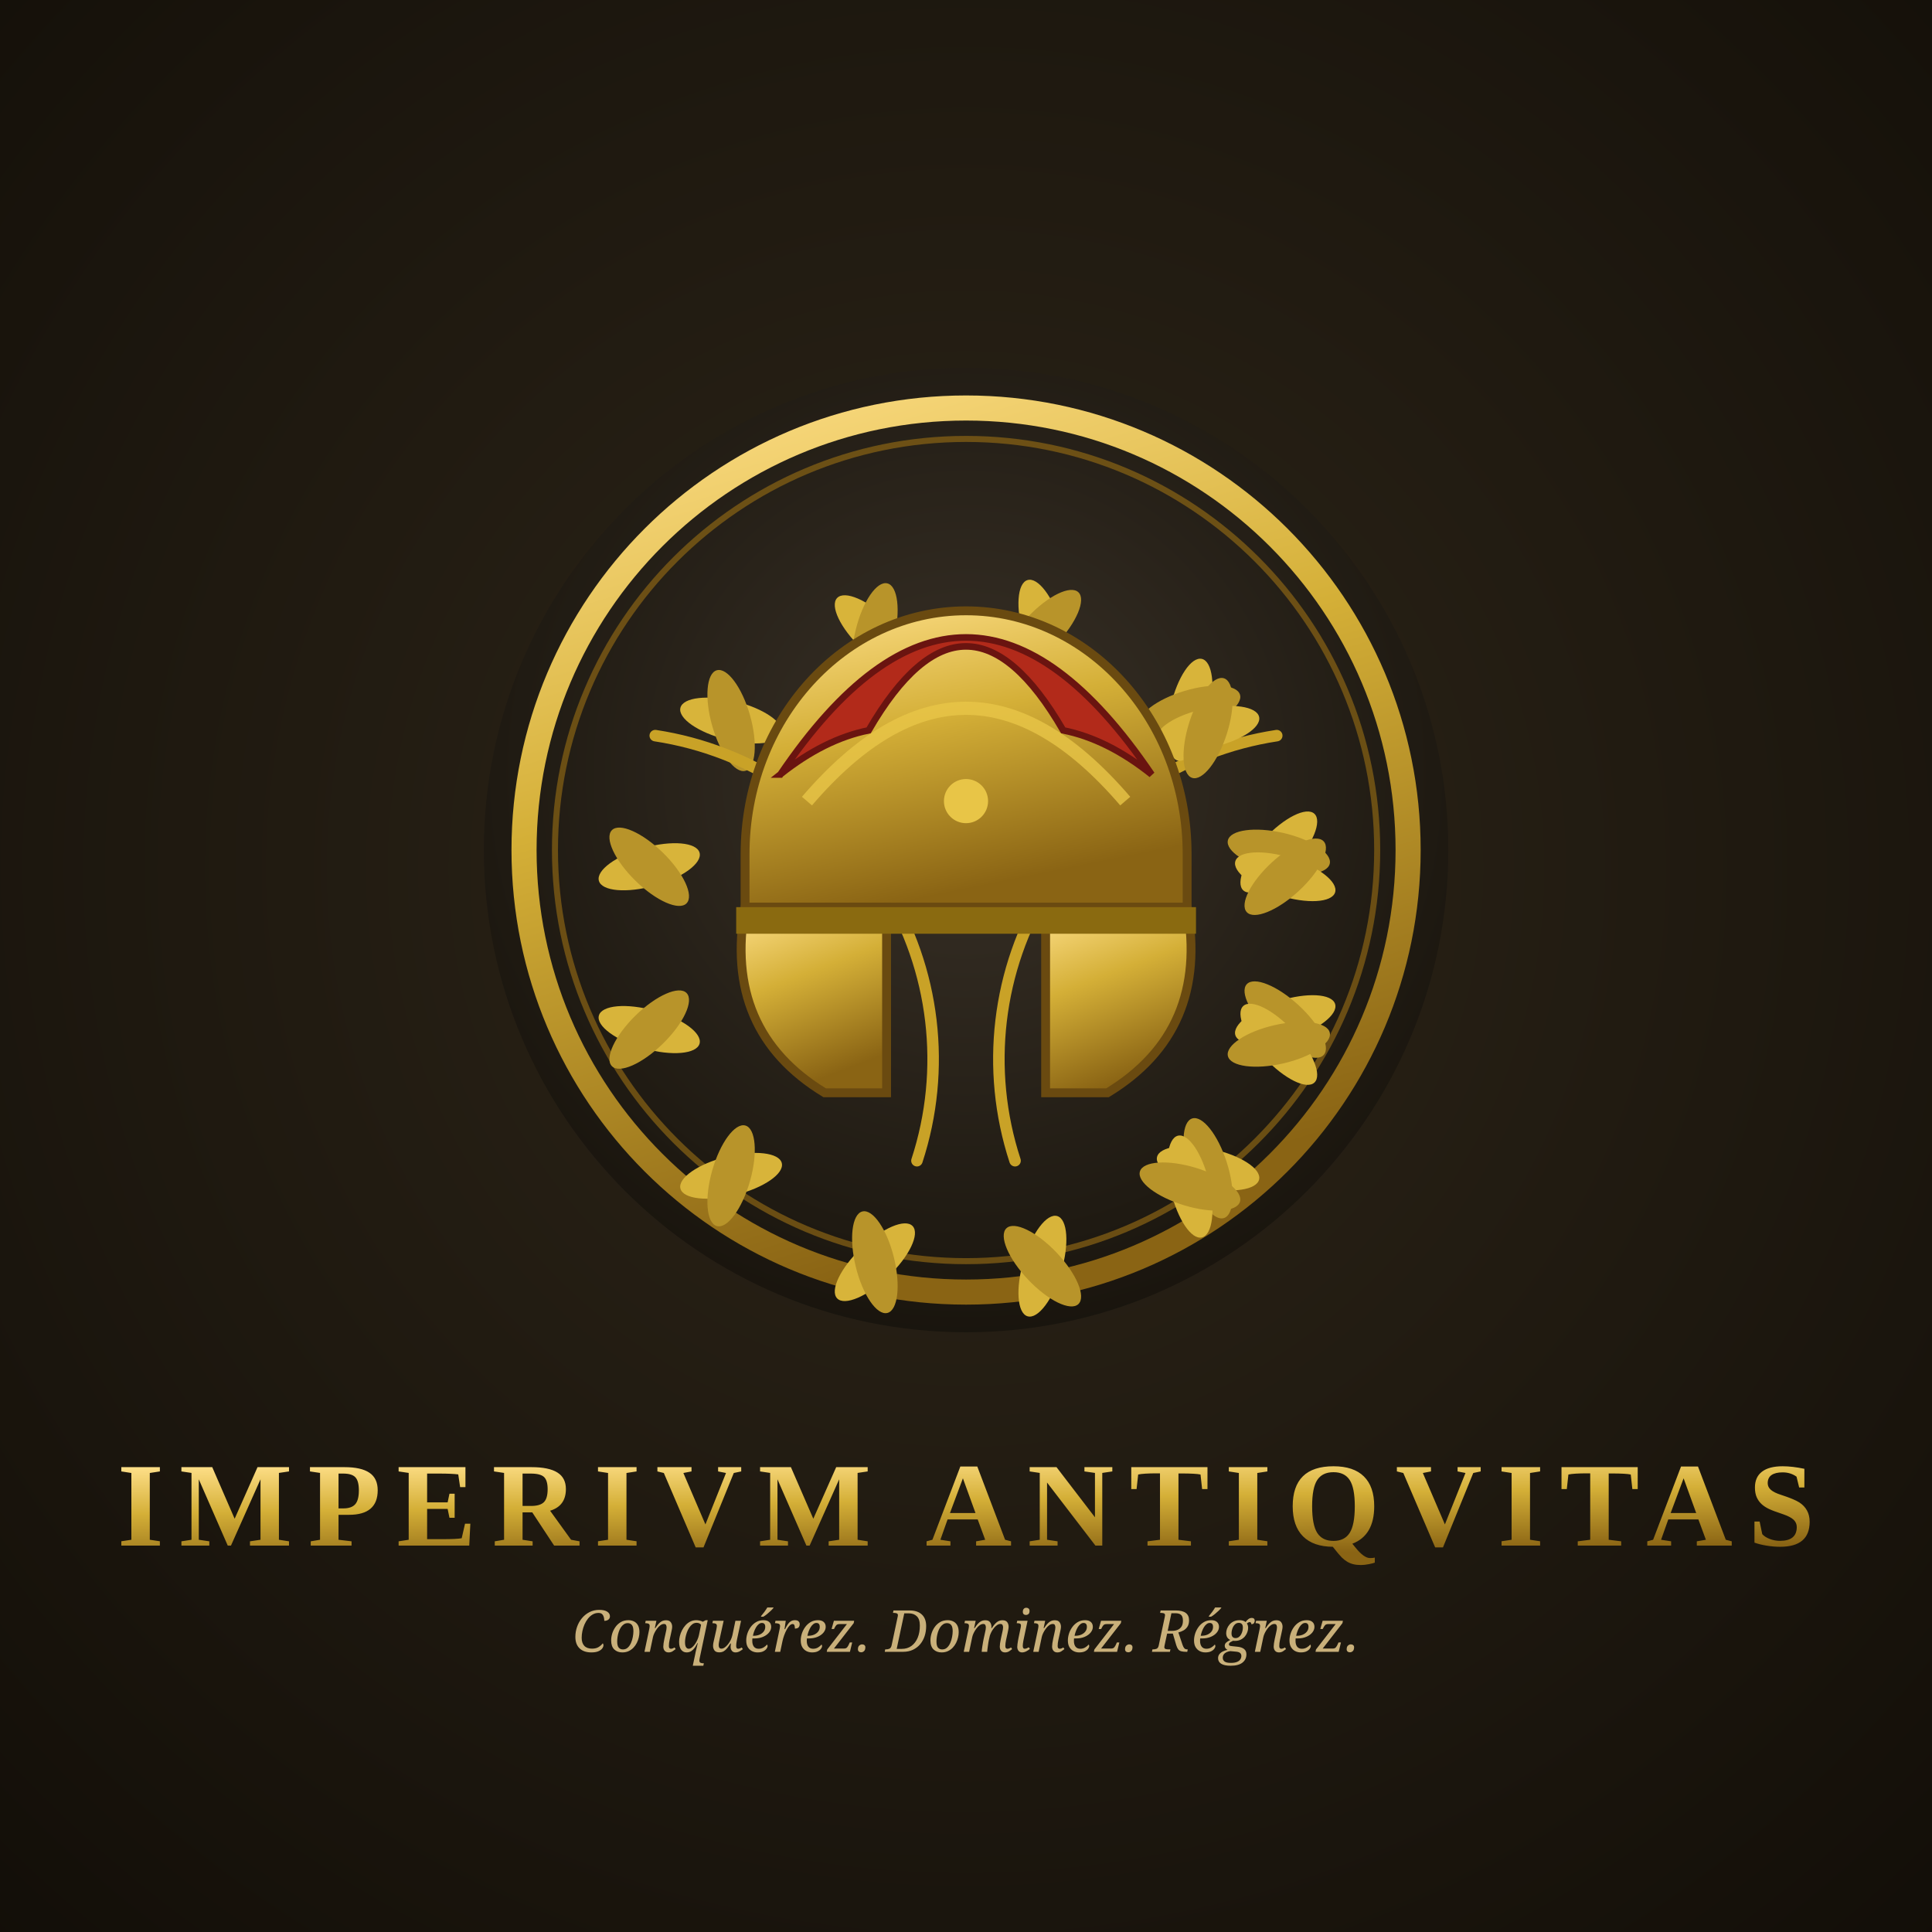
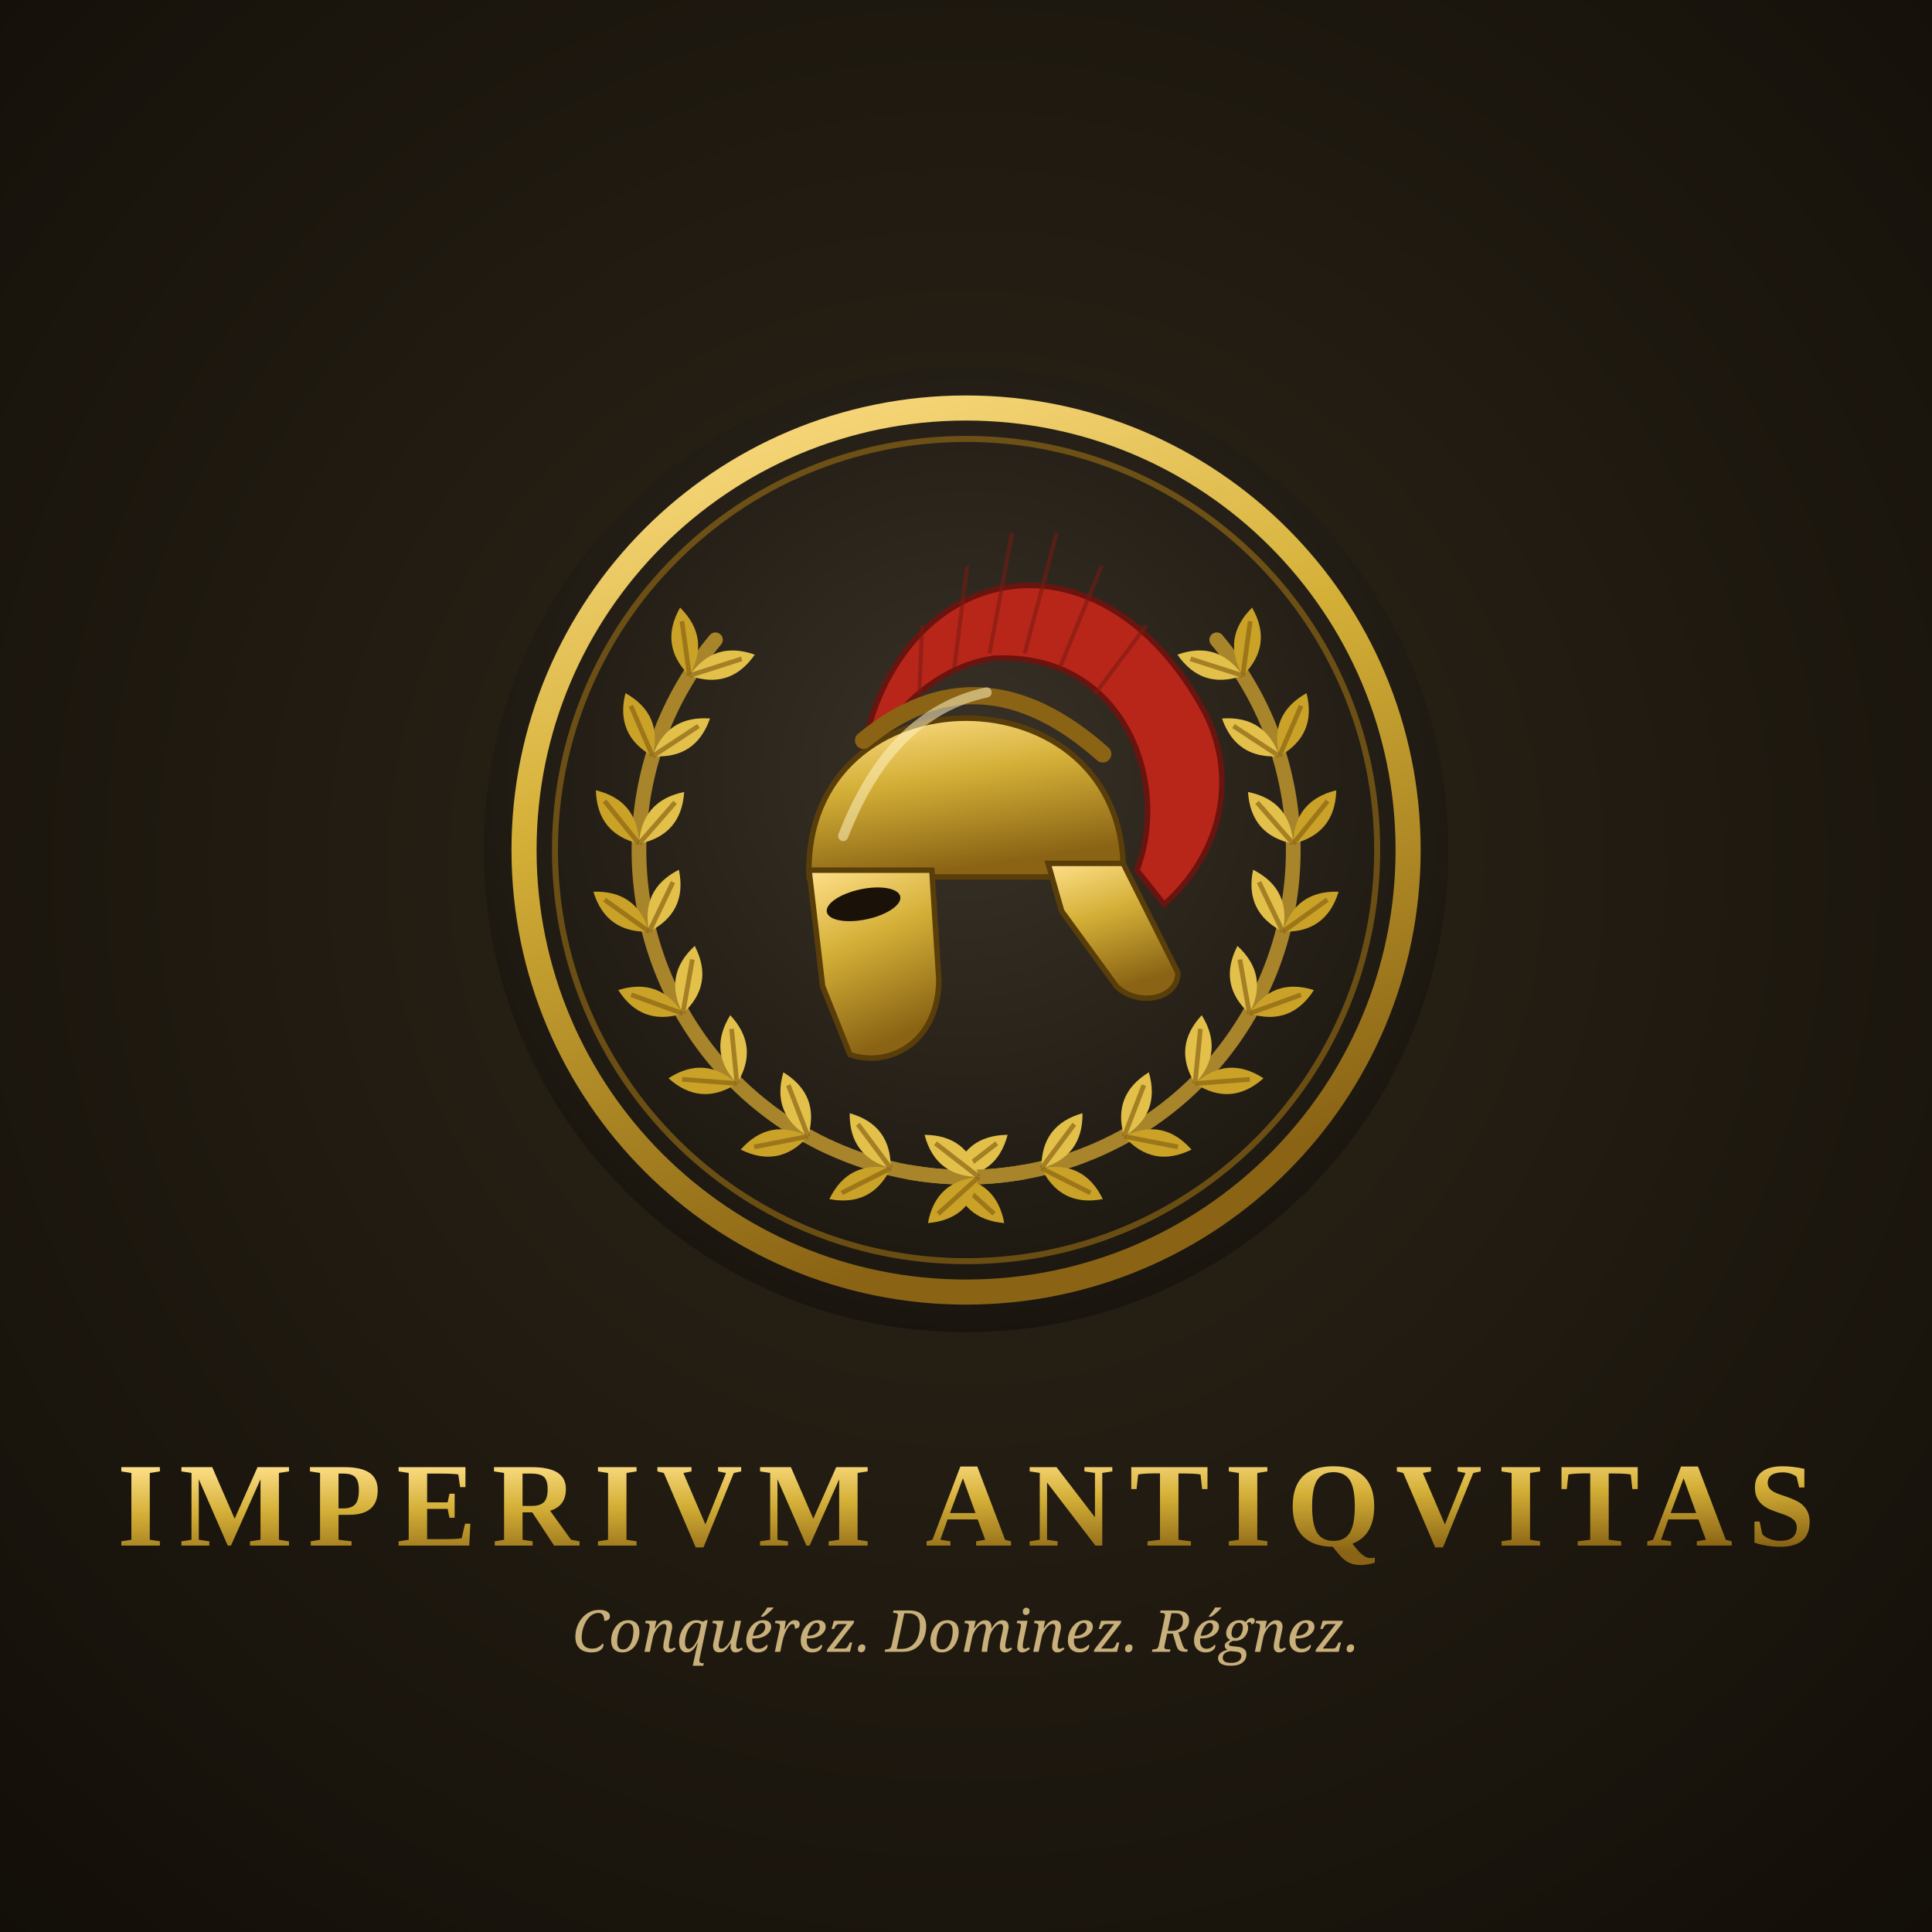
<svg xmlns="http://www.w3.org/2000/svg" viewBox="0 0 1024 1024" width="1024" height="1024">
  <defs>
    <radialGradient id="sbg" cx="0.5" cy="0.45" r="0.75">
      <stop offset="0" stop-color="#2e2619" />
      <stop offset="1" stop-color="#120e08" />
    </radialGradient>
    <radialGradient id="bg" cx="0.5" cy="0.42" r="0.7">
      <stop offset="0" stop-color="#3a3228" />
      <stop offset="0.7" stop-color="#1f1a12" />
      <stop offset="1" stop-color="#120e08" />
    </radialGradient>
    <linearGradient id="gold" x1="0" y1="0" x2="0.3" y2="1">
      <stop offset="0" stop-color="#ffe08a" />
      <stop offset="0.45" stop-color="#d4af37" />
      <stop offset="1" stop-color="#8a6414" />
    </linearGradient>
  </defs>
  <rect width="1024" height="1024" fill="url(#sbg)" />
  <g transform="translate(245.8,184.3)">
    <circle cx="266.24" cy="266.24" r="255.59" fill="url(#bg)" />
    <circle cx="266.24" cy="266.24" r="234.291" fill="none" stroke="url(#gold)" stroke-width="13.3" />
    <circle cx="266.24" cy="266.24" r="217.9" fill="none" stroke="#8a6414" stroke-width="3.2" opacity="0.7" />
-     <path d="M292.2,430.9 A173.4,173.4 0 0 1 430.9,205.6" stroke="#c9a227" stroke-width="6.1" fill="none" stroke-linecap="round" />
-     <ellipse cx="98.3" cy="275.1" rx="27.7" ry="10.4" fill="#d8b43a" transform="rotate(-15.6 98.3 275.1)" />
-     <ellipse cx="98.3" cy="275.1" rx="27.7" ry="10.4" fill="#b8942a" transform="rotate(44.4 98.3 275.1)" />
-     <ellipse cx="141.7" cy="197.6" rx="27.7" ry="10.4" fill="#d8b43a" transform="rotate(14.1 141.7 197.6)" />
-     <ellipse cx="141.7" cy="197.6" rx="27.7" ry="10.4" fill="#b8942a" transform="rotate(74.1 141.7 197.6)" />
-     <ellipse cx="217.9" cy="151.8" rx="27.7" ry="10.4" fill="#d8b43a" transform="rotate(43.8 217.9 151.8)" />
-     <ellipse cx="217.9" cy="151.8" rx="27.7" ry="10.4" fill="#b8942a" transform="rotate(103.8 217.9 151.8)" />
-     <ellipse cx="306.7" cy="149.7" rx="27.7" ry="10.4" fill="#d8b43a" transform="rotate(73.5 306.7 149.7)" />
-     <ellipse cx="306.7" cy="149.7" rx="27.7" ry="10.4" fill="#b8942a" transform="rotate(133.5 306.7 149.7)" />
-     <ellipse cx="384.9" cy="191.9" rx="27.7" ry="10.4" fill="#d8b43a" transform="rotate(103.2 384.9 191.9)" />
-     <ellipse cx="384.9" cy="191.9" rx="27.7" ry="10.4" fill="#b8942a" transform="rotate(163.2 384.9 191.9)" />
-     <ellipse cx="432" cy="267.3" rx="27.7" ry="10.4" fill="#d8b43a" transform="rotate(132.9 432 267.3)" />
-     <ellipse cx="432" cy="267.3" rx="27.7" ry="10.4" fill="#b8942a" transform="rotate(192.9 432 267.3)" />
-     <ellipse cx="435.4" cy="356.1" rx="27.7" ry="10.4" fill="#d8b43a" transform="rotate(162.6 435.4 356.1)" />
-     <ellipse cx="435.4" cy="356.1" rx="27.7" ry="10.4" fill="#b8942a" transform="rotate(222.6 435.4 356.1)" />
-     <ellipse cx="394.5" cy="434.9" rx="27.7" ry="10.4" fill="#d8b43a" transform="rotate(192.3 394.5 434.9)" />
-     <ellipse cx="394.5" cy="434.9" rx="27.7" ry="10.4" fill="#b8942a" transform="rotate(252.3 394.5 434.9)" />
-     <path d="M240.2,430.9 A173.4,173.4 0 0 0 101.5,205.6" stroke="#c9a227" stroke-width="6.1" fill="none" stroke-linecap="round" />
-     <ellipse cx="98.3" cy="361.4" rx="27.7" ry="10.4" fill="#d8b43a" transform="rotate(195.6 98.3 361.4)" />
-     <ellipse cx="98.3" cy="361.4" rx="27.7" ry="10.4" fill="#b8942a" transform="rotate(135.6 98.3 361.4)" />
-     <ellipse cx="141.7" cy="438.9" rx="27.7" ry="10.4" fill="#d8b43a" transform="rotate(165.9 141.7 438.9)" />
-     <ellipse cx="141.7" cy="438.9" rx="27.7" ry="10.4" fill="#b8942a" transform="rotate(105.9 141.7 438.9)" />
-     <ellipse cx="217.9" cy="484.7" rx="27.7" ry="10.4" fill="#d8b43a" transform="rotate(136.2 217.9 484.7)" />
-     <ellipse cx="217.9" cy="484.7" rx="27.7" ry="10.4" fill="#b8942a" transform="rotate(76.2 217.9 484.7)" />
-     <ellipse cx="306.7" cy="486.8" rx="27.7" ry="10.4" fill="#d8b43a" transform="rotate(106.5 306.7 486.8)" />
-     <ellipse cx="306.7" cy="486.8" rx="27.7" ry="10.4" fill="#b8942a" transform="rotate(46.5 306.7 486.8)" />
-     <ellipse cx="384.9" cy="444.6" rx="27.7" ry="10.4" fill="#d8b43a" transform="rotate(76.8 384.9 444.6)" />
-     <ellipse cx="384.9" cy="444.6" rx="27.7" ry="10.4" fill="#b8942a" transform="rotate(16.8 384.9 444.6)" />
-     <ellipse cx="432" cy="369.2" rx="27.7" ry="10.4" fill="#d8b43a" transform="rotate(47.1 432 369.2)" />
-     <ellipse cx="432" cy="369.2" rx="27.7" ry="10.4" fill="#b8942a" transform="rotate(-12.9 432 369.2)" />
-     <ellipse cx="435.4" cy="280.4" rx="27.7" ry="10.4" fill="#d8b43a" transform="rotate(17.4 435.4 280.4)" />
-     <ellipse cx="435.4" cy="280.4" rx="27.7" ry="10.4" fill="#b8942a" transform="rotate(-42.6 435.4 280.4)" />
-     <ellipse cx="394.5" cy="201.6" rx="27.7" ry="10.4" fill="#d8b43a" transform="rotate(-12.3 394.5 201.6)" />
-     <ellipse cx="394.5" cy="201.6" rx="27.7" ry="10.4" fill="#b8942a" transform="rotate(-72.3 394.5 201.6)" />
-     <path d="M149.1,268.4 a117.1,128.9 0 0 1 234.3,0 v28.1 h-234.3 z" fill="url(#gold)" stroke="#6a4a10" stroke-width="4.7" />
-     <path d="M149.1,296.5 q-11.7,65.6 42.2,98.4 h32.8 v-98.4 z" fill="url(#gold)" stroke="#6a4a10" stroke-width="4.7" />
-     <path d="M383.4,296.5 q11.7,65.6 -42.2,98.4 h-32.8 v-98.4 z" fill="url(#gold)" stroke="#6a4a10" stroke-width="4.7" />
-     <path d="M144.4,296.5 h243.7 v14.1 h-243.7 z" fill="#8a6a10" />
-     <path d="M167.8,226.2 q98.4,-145.3 196.8,0 q-23.4,-18.7 -46.9,-23.4 q-51.5,-89 -103.1,0 q-23.4,4.7 -46.9,23.4 z" fill="#b22a1a" stroke="#6a1410" stroke-width="3.5" />
-     <path d="M181.9,240.3 q84.3,-98.4 168.7,0" stroke="#e8c547" stroke-width="7" fill="none" opacity="0.8" />
-     <circle cx="266.2" cy="240.3" r="11.7" fill="#e8c547" />
+     <path d="M236.1,437 A173.4,173.4 0 0 0 399.1,154.8" stroke="#a8842a" stroke-width="7.8" fill="none" stroke-linecap="round" />
+     <path d="M0,0 q18.2,-13.9 36.4,0 q-18.2,13.9 -36.4,0 z" fill="#c9a227" transform="translate(259.5,439.5) rotate(42.2)" />
+     <path d="M0,0 l29.1,0" stroke="#8a6414" stroke-width="2.5" opacity="0.7" transform="translate(259.5,439.5) rotate(42.2)" />
+     <path d="M0,0 q18.2,-13.9 36.4,0 q-18.2,13.9 -36.4,0 z" fill="#e2c04a" transform="translate(259.5,439.5) rotate(-37.8)" />
+     <path d="M0,0 l29.1,0" stroke="#8a6414" stroke-width="2.5" opacity="0.7" transform="translate(259.5,439.5) rotate(-37.8)" />
+     <path d="M0,0 q18.2,-13.9 36.4,0 q-18.2,13.9 -36.4,0 z" fill="#c9a227" transform="translate(306.2,434.9) rotate(26.7)" />
+     <path d="M0,0 l29.1,0" stroke="#8a6414" stroke-width="2.5" opacity="0.7" transform="translate(306.2,434.9) rotate(26.7)" />
+     <path d="M0,0 q18.2,-13.9 36.4,0 q-18.2,13.9 -36.4,0 z" fill="#e2c04a" transform="translate(306.2,434.9) rotate(-53.3)" />
+     <path d="M0,0 l29.1,0" stroke="#8a6414" stroke-width="2.5" opacity="0.7" transform="translate(306.2,434.9) rotate(-53.3)" />
+     <path d="M0,0 q18.2,-13.9 36.4,0 q-18.2,13.9 -36.4,0 z" fill="#c9a227" transform="translate(350,418) rotate(11.1)" />
+     <path d="M0,0 l29.1,0" stroke="#8a6414" stroke-width="2.5" opacity="0.7" transform="translate(350,418) rotate(11.1)" />
+     <path d="M0,0 q18.2,-13.9 36.4,0 q-18.2,13.9 -36.4,0 z" fill="#e2c04a" transform="translate(350,418) rotate(-68.9)" />
+     <path d="M0,0 l29.1,0" stroke="#8a6414" stroke-width="2.5" opacity="0.7" transform="translate(350,418) rotate(-68.9)" />
+     <path d="M0,0 q18.2,-13.9 36.4,0 q-18.2,13.9 -36.4,0 z" fill="#c9a227" transform="translate(387.6,390) rotate(-4.4)" />
+     <path d="M0,0 l29.1,0" stroke="#8a6414" stroke-width="2.5" opacity="0.7" transform="translate(387.6,390) rotate(-4.4)" />
+     <path d="M0,0 q18.2,-13.9 36.4,0 q-18.2,13.9 -36.4,0 z" fill="#e2c04a" transform="translate(387.6,390) rotate(-84.4)" />
+     <path d="M0,0 l29.1,0" stroke="#8a6414" stroke-width="2.5" opacity="0.7" transform="translate(387.6,390) rotate(-84.4)" />
+     <path d="M0,0 q18.2,-13.9 36.4,0 q-18.2,13.9 -36.4,0 z" fill="#c9a227" transform="translate(416.4,352.9) rotate(-20)" />
+     <path d="M0,0 l29.1,0" stroke="#8a6414" stroke-width="2.5" opacity="0.7" transform="translate(416.4,352.9) rotate(-20)" />
+     <path d="M0,0 q18.2,-13.9 36.4,0 q-18.2,13.9 -36.4,0 z" fill="#e2c04a" transform="translate(416.4,352.9) rotate(-100)" />
+     <path d="M0,0 l29.1,0" stroke="#8a6414" stroke-width="2.5" opacity="0.7" transform="translate(416.4,352.9) rotate(-100)" />
+     <path d="M0,0 q18.2,-13.9 36.4,0 q-18.2,13.9 -36.4,0 z" fill="#c9a227" transform="translate(434.1,309.5) rotate(-35.6)" />
+     <path d="M0,0 l29.1,0" stroke="#8a6414" stroke-width="2.5" opacity="0.7" transform="translate(434.1,309.5) rotate(-35.6)" />
+     <path d="M0,0 q18.2,-13.9 36.4,0 q-18.2,13.9 -36.4,0 z" fill="#e2c04a" transform="translate(434.1,309.5) rotate(-115.6)" />
+     <path d="M0,0 l29.1,0" stroke="#8a6414" stroke-width="2.5" opacity="0.7" transform="translate(434.1,309.5) rotate(-115.6)" />
+     <path d="M0,0 q18.2,-13.9 36.4,0 q-18.2,13.9 -36.4,0 z" fill="#c9a227" transform="translate(439.6,262.9) rotate(-51.1)" />
+     <path d="M0,0 l29.1,0" stroke="#8a6414" stroke-width="2.5" opacity="0.7" transform="translate(439.6,262.9) rotate(-51.1)" />
+     <path d="M0,0 q18.2,-13.9 36.4,0 q-18.2,13.9 -36.4,0 z" fill="#e2c04a" transform="translate(439.6,262.9) rotate(-131.1)" />
+     <path d="M0,0 l29.1,0" stroke="#8a6414" stroke-width="2.5" opacity="0.7" transform="translate(439.6,262.9) rotate(-131.1)" />
+     <path d="M0,0 q18.2,-13.9 36.4,0 q-18.2,13.9 -36.4,0 z" fill="#c9a227" transform="translate(432.3,216.5) rotate(-66.7)" />
+     <path d="M0,0 l29.1,0" stroke="#8a6414" stroke-width="2.5" opacity="0.7" transform="translate(432.3,216.5) rotate(-66.7)" />
+     <path d="M0,0 q18.2,-13.9 36.4,0 q-18.2,13.9 -36.4,0 z" fill="#e2c04a" transform="translate(432.3,216.5) rotate(-146.7)" />
+     <path d="M0,0 l29.1,0" stroke="#8a6414" stroke-width="2.5" opacity="0.7" transform="translate(432.3,216.5) rotate(-146.7)" />
+     <path d="M0,0 q18.2,-13.9 36.4,0 q-18.2,13.9 -36.4,0 z" fill="#c9a227" transform="translate(412.9,173.8) rotate(-82.2)" />
+     <path d="M0,0 l29.1,0" stroke="#8a6414" stroke-width="2.5" opacity="0.7" transform="translate(412.9,173.8) rotate(-82.2)" />
+     <path d="M0,0 q18.2,-13.9 36.4,0 q-18.2,13.9 -36.4,0 z" fill="#e2c04a" transform="translate(412.9,173.8) rotate(-162.2)" />
+     <path d="M0,0 l29.1,0" stroke="#8a6414" stroke-width="2.5" opacity="0.7" transform="translate(412.9,173.8) rotate(-162.2)" />
+     <path d="M296.3,437 A173.4,173.4 0 0 1 133.4,154.8" stroke="#a8842a" stroke-width="7.8" fill="none" stroke-linecap="round" />
+     <path d="M0,0 q18.2,-13.9 36.4,0 q-18.2,13.9 -36.4,0 z" fill="#c9a227" transform="translate(273,439.5) rotate(137.8)" />
+     <path d="M0,0 l29.1,0" stroke="#8a6414" stroke-width="2.5" opacity="0.7" transform="translate(273,439.5) rotate(137.8)" />
+     <path d="M0,0 q18.2,-13.9 36.4,0 q-18.2,13.9 -36.4,0 z" fill="#e2c04a" transform="translate(273,439.5) rotate(217.8)" />
+     <path d="M0,0 l29.1,0" stroke="#8a6414" stroke-width="2.5" opacity="0.7" transform="translate(273,439.5) rotate(217.8)" />
+     <path d="M0,0 q18.2,-13.9 36.4,0 q-18.2,13.9 -36.4,0 z" fill="#c9a227" transform="translate(226.3,434.9) rotate(-206.7)" />
+     <path d="M0,0 l29.1,0" stroke="#8a6414" stroke-width="2.5" opacity="0.7" transform="translate(226.3,434.9) rotate(-206.7)" />
+     <path d="M0,0 q18.2,-13.9 36.4,0 q-18.2,13.9 -36.4,0 z" fill="#e2c04a" transform="translate(226.3,434.9) rotate(-126.7)" />
+     <path d="M0,0 l29.1,0" stroke="#8a6414" stroke-width="2.5" opacity="0.7" transform="translate(226.3,434.9) rotate(-126.7)" />
+     <path d="M0,0 q18.2,-13.9 36.4,0 q-18.2,13.9 -36.4,0 z" fill="#c9a227" transform="translate(182.5,418) rotate(-191.1)" />
+     <path d="M0,0 l29.1,0" stroke="#8a6414" stroke-width="2.5" opacity="0.7" transform="translate(182.5,418) rotate(-191.1)" />
+     <path d="M0,0 q18.2,-13.9 36.4,0 q-18.2,13.9 -36.4,0 z" fill="#e2c04a" transform="translate(182.5,418) rotate(-111.1)" />
+     <path d="M0,0 l29.1,0" stroke="#8a6414" stroke-width="2.5" opacity="0.7" transform="translate(182.5,418) rotate(-111.1)" />
+     <path d="M0,0 q18.2,-13.9 36.4,0 q-18.2,13.9 -36.4,0 z" fill="#c9a227" transform="translate(144.8,390) rotate(-175.6)" />
+     <path d="M0,0 l29.1,0" stroke="#8a6414" stroke-width="2.5" opacity="0.7" transform="translate(144.8,390) rotate(-175.6)" />
+     <path d="M0,0 q18.2,-13.9 36.4,0 q-18.2,13.9 -36.4,0 z" fill="#e2c04a" transform="translate(144.8,390) rotate(-95.6)" />
+     <path d="M0,0 l29.1,0" stroke="#8a6414" stroke-width="2.5" opacity="0.7" transform="translate(144.8,390) rotate(-95.6)" />
+     <path d="M0,0 q18.2,-13.9 36.4,0 q-18.2,13.9 -36.4,0 z" fill="#c9a227" transform="translate(116.1,352.9) rotate(-160)" />
+     <path d="M0,0 l29.1,0" stroke="#8a6414" stroke-width="2.5" opacity="0.7" transform="translate(116.1,352.9) rotate(-160)" />
+     <path d="M0,0 q18.2,-13.9 36.4,0 q-18.2,13.9 -36.4,0 z" fill="#e2c04a" transform="translate(116.1,352.9) rotate(-80)" />
+     <path d="M0,0 l29.1,0" stroke="#8a6414" stroke-width="2.5" opacity="0.7" transform="translate(116.1,352.9) rotate(-80)" />
+     <path d="M0,0 q18.2,-13.9 36.4,0 q-18.2,13.9 -36.4,0 z" fill="#c9a227" transform="translate(98.3,309.5) rotate(-144.4)" />
+     <path d="M0,0 l29.1,0" stroke="#8a6414" stroke-width="2.5" opacity="0.7" transform="translate(98.3,309.5) rotate(-144.4)" />
+     <path d="M0,0 q18.2,-13.9 36.4,0 q-18.2,13.9 -36.4,0 z" fill="#e2c04a" transform="translate(98.3,309.5) rotate(-64.4)" />
+     <path d="M0,0 l29.1,0" stroke="#8a6414" stroke-width="2.5" opacity="0.7" transform="translate(98.3,309.5) rotate(-64.4)" />
+     <path d="M0,0 q18.2,-13.9 36.4,0 q-18.2,13.9 -36.4,0 z" fill="#c9a227" transform="translate(92.9,262.9) rotate(-128.9)" />
+     <path d="M0,0 l29.1,0" stroke="#8a6414" stroke-width="2.5" opacity="0.7" transform="translate(92.9,262.9) rotate(-128.9)" />
+     <path d="M0,0 q18.2,-13.9 36.4,0 q-18.2,13.9 -36.4,0 z" fill="#e2c04a" transform="translate(92.9,262.9) rotate(-48.9)" />
+     <path d="M0,0 l29.1,0" stroke="#8a6414" stroke-width="2.5" opacity="0.7" transform="translate(92.9,262.9) rotate(-48.9)" />
+     <path d="M0,0 q18.2,-13.9 36.4,0 q-18.2,13.9 -36.4,0 z" fill="#c9a227" transform="translate(100.1,216.5) rotate(-113.3)" />
+     <path d="M0,0 l29.1,0" stroke="#8a6414" stroke-width="2.5" opacity="0.7" transform="translate(100.1,216.5) rotate(-113.3)" />
+     <path d="M0,0 q18.2,-13.9 36.4,0 q-18.2,13.9 -36.4,0 z" fill="#e2c04a" transform="translate(100.1,216.5) rotate(-33.3)" />
+     <path d="M0,0 l29.1,0" stroke="#8a6414" stroke-width="2.5" opacity="0.7" transform="translate(100.1,216.5) rotate(-33.3)" />
+     <path d="M0,0 q18.2,-13.9 36.4,0 q-18.2,13.9 -36.4,0 z" fill="#c9a227" transform="translate(119.6,173.8) rotate(-97.8)" />
+     <path d="M0,0 l29.1,0" stroke="#8a6414" stroke-width="2.5" opacity="0.7" transform="translate(119.6,173.8) rotate(-97.8)" />
+     <path d="M0,0 q18.2,-13.9 36.4,0 q-18.2,13.9 -36.4,0 z" fill="#e2c04a" transform="translate(119.6,173.8) rotate(-17.8)" />
+     <path d="M0,0 l29.1,0" stroke="#8a6414" stroke-width="2.5" opacity="0.7" transform="translate(119.6,173.8) rotate(-17.8)" />
+     <path d="M211.9,211.7 C233.7,110.3 338.7,92.2 393,193.6 C411.1,229.8 400.2,269.6 371.2,295 L356.8,276.9 C374.9,229.8 349.5,161 280.7,164.6 C255.4,168.3 233.7,186.4 222.8,204.5 Z" fill="#b8261a" stroke="#6a1410" stroke-width="2.9" />
+     <path d="M241.4,183.6 L243,147.1" stroke="#7a1a10" stroke-width="2.2" opacity="0.55" />
+     <path d="M260,169.7 L266.8,115.6" stroke="#7a1a10" stroke-width="2.2" opacity="0.55" />
+     <path d="M278.7,162 L290.6,98.1" stroke="#7a1a10" stroke-width="2.2" opacity="0.55" />
+     <path d="M297.3,162 L314.3,98.1" stroke="#7a1a10" stroke-width="2.2" opacity="0.55" />
+     <path d="M315.9,169.7 L338.1,115.6" stroke="#7a1a10" stroke-width="2.2" opacity="0.55" />
+     <path d="M334.5,183.6 L361.9,147.1" stroke="#7a1a10" stroke-width="2.2" opacity="0.55" />
+     <path d="M183,280.5 C179.3,168.3 353.1,168.3 349.5,280.5 Z" fill="url(#gold)" stroke="#5a3e0a" stroke-width="2.9" />
+     <path d="M309.7,273.3 L349.5,273.3 L378.5,331.2 C378.5,345.7 356.8,349.3 345.9,338.4 L316.9,298.6 Z" fill="url(#gold)" stroke="#5a3e0a" stroke-width="2.9" />
+     <path d="M183,276.9 L248.1,276.9 L251.8,334.8 C251.8,367.4 226.4,381.9 204.7,374.7 L190.2,338.4 Z" fill="url(#gold)" stroke="#5a3e0a" stroke-width="2.9" />
+     <ellipse cx="211.9" cy="295" rx="19.9" ry="8.1" fill="#1a1208" transform="rotate(-12 211.9 295)" />
+     <path d="M211.9,208.1 Q273.5,157.4 338.7,215.3" stroke="#8a6414" stroke-width="9.1" fill="none" stroke-linecap="round" />
+     <path d="M201.1,258.8 Q226.4,193.6 277.1,182.7" stroke="#fff3c0" stroke-width="5.4" fill="none" stroke-linecap="round" opacity="0.55" />
  </g>
  <text x="512" y="819.2" text-anchor="middle" font-family="Cinzel, 'Times New Roman', serif" font-weight="700" font-size="63.5" fill="url(#gold)" letter-spacing="8.2">IMPERIVM ANTIQVITAS</text>
  <text x="512" y="875.5" text-anchor="middle" font-family="'Crimson Text', Georgia, serif" font-style="italic" font-size="30.7" fill="#c9b07a">Conquérez. Dominez. Régnez.</text>
</svg>
